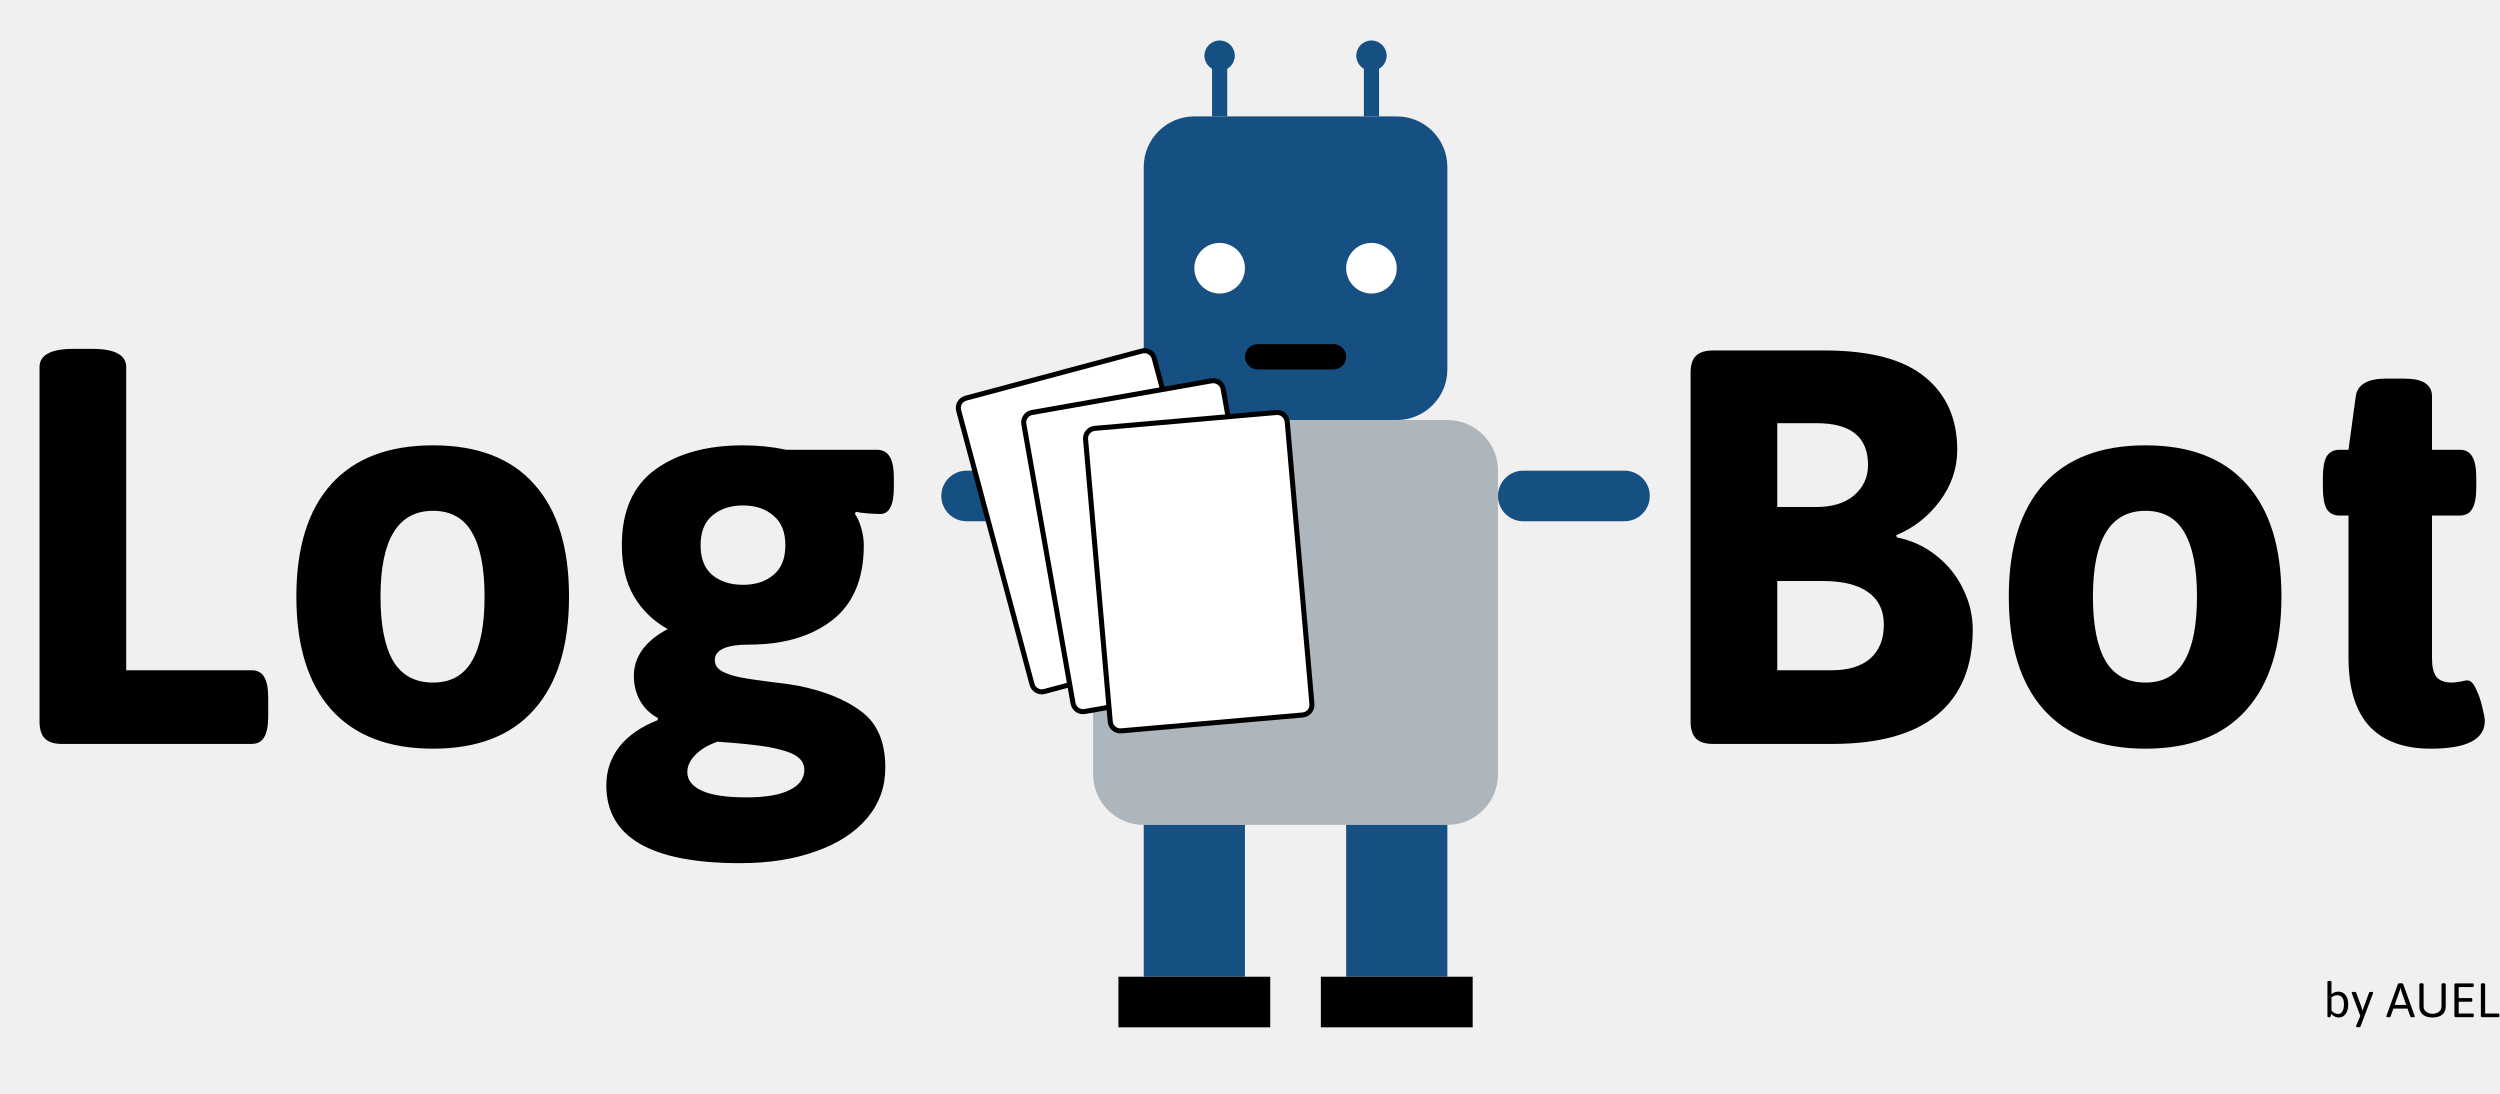
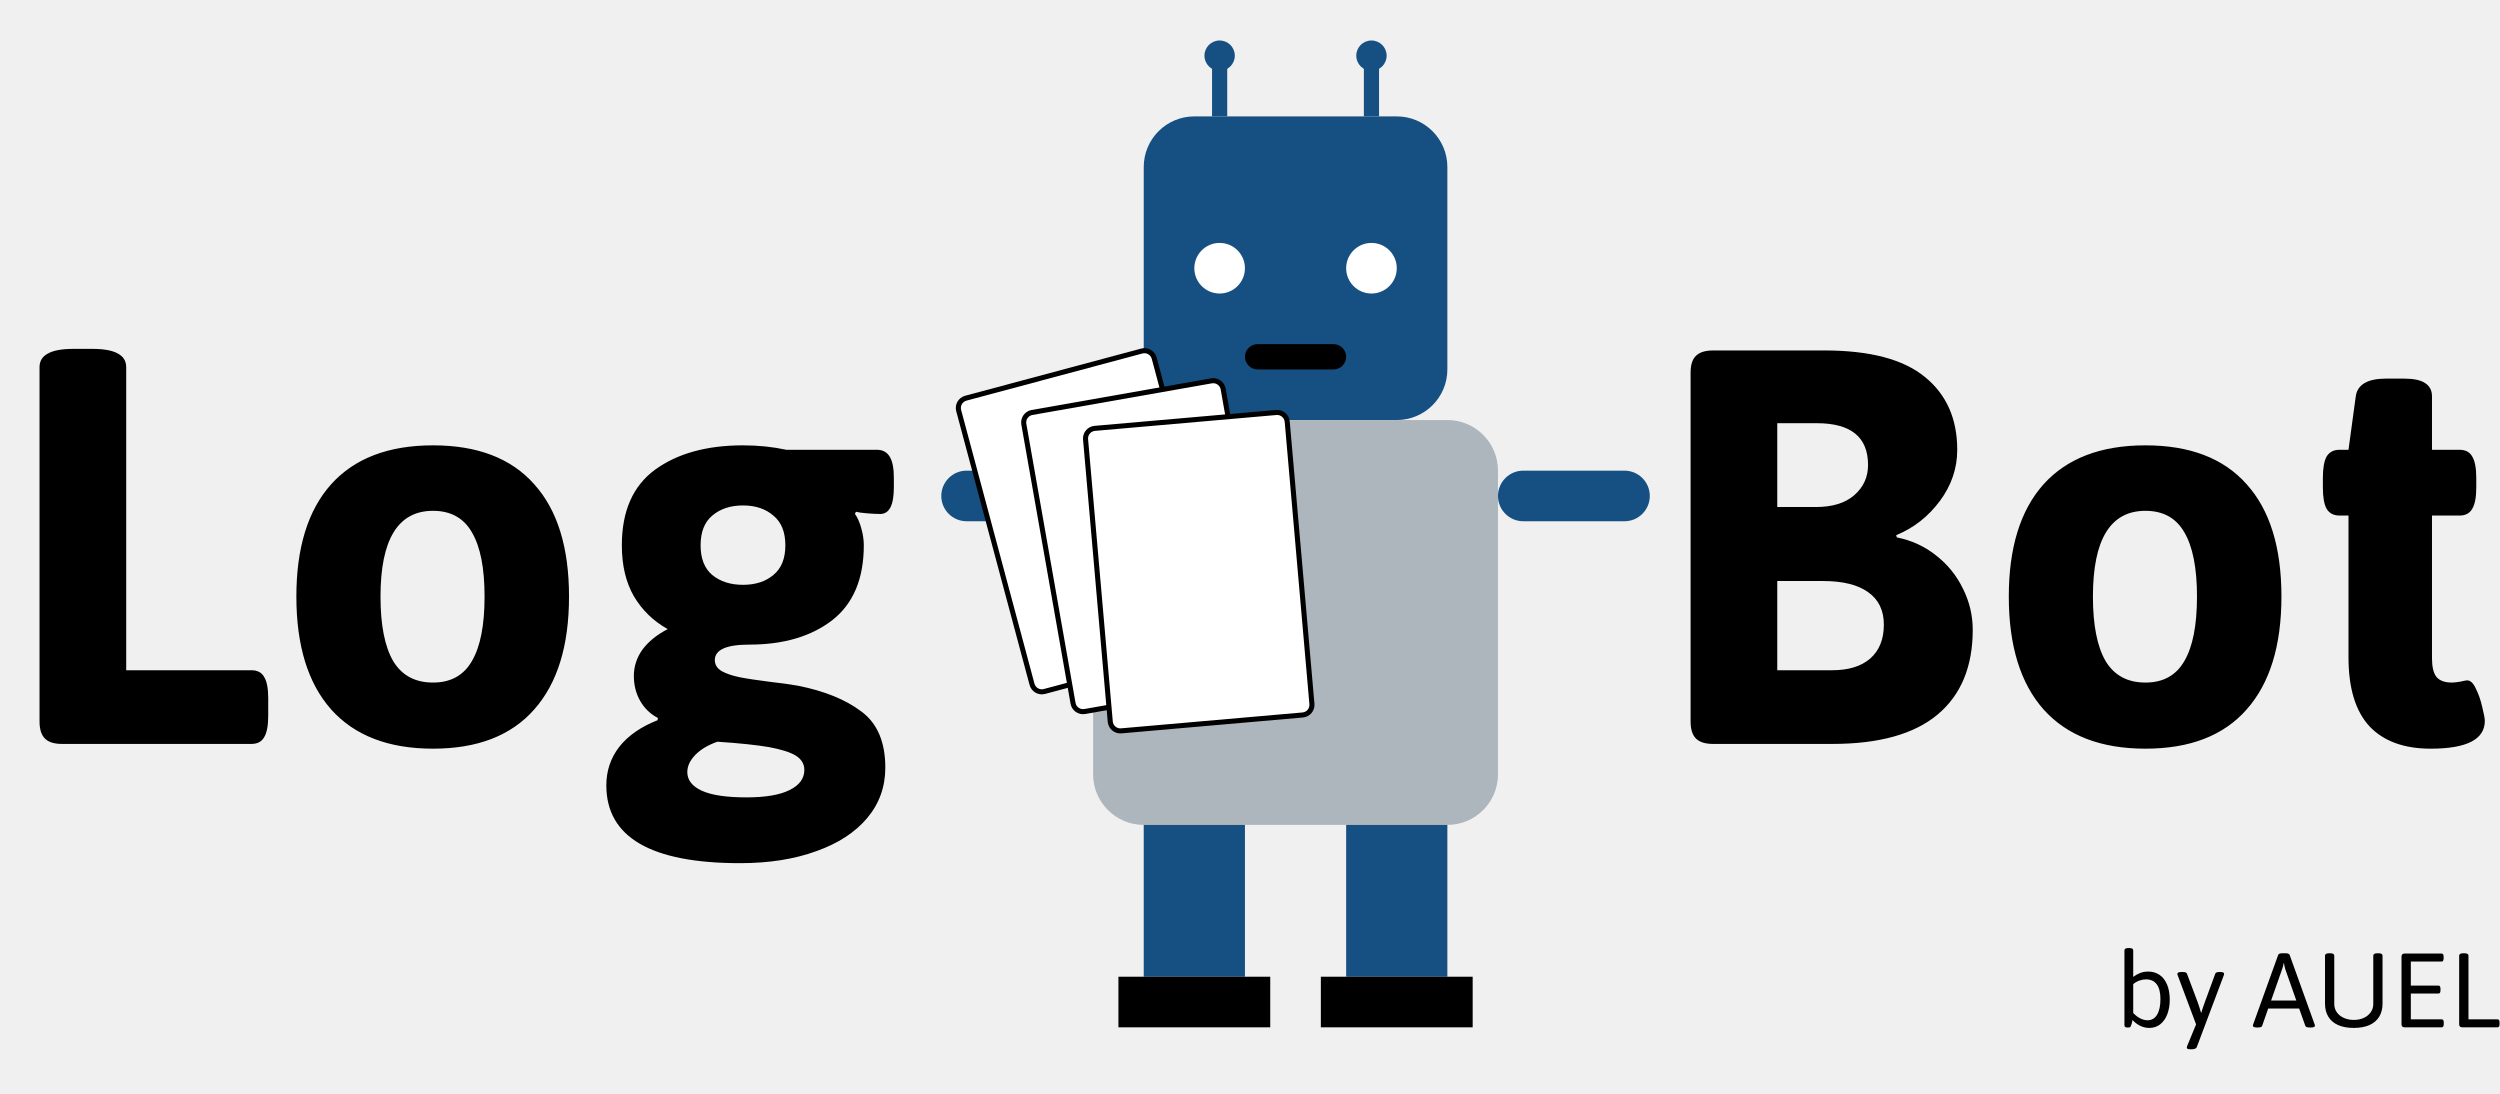
<svg xmlns="http://www.w3.org/2000/svg" width="494" height="216" viewBox="0 0 494 216" fill="none">
  <path d="M12.25 147C10.708 147 9.583 146.646 8.875 145.938C8.167 145.229 7.812 144.104 7.812 142.562V72.562C7.812 71.354 8.354 70.458 9.438 69.875C10.521 69.25 12.208 68.938 14.5 68.938H18.25C20.542 68.938 22.229 69.25 23.312 69.875C24.396 70.458 24.938 71.354 24.938 72.562V132.438H49.688C50.854 132.438 51.688 132.875 52.188 133.75C52.729 134.625 53 136.021 53 137.938V141.438C53 143.396 52.729 144.812 52.188 145.688C51.688 146.562 50.854 147 49.688 147H12.25ZM85.562 147.938C76.771 147.938 70.062 145.354 65.438 140.188C60.854 135.021 58.562 127.583 58.562 117.875C58.562 108.208 60.854 100.812 65.438 95.688C70.062 90.562 76.771 88 85.562 88C94.354 88 101.021 90.562 105.562 95.688C110.146 100.771 112.438 108.167 112.438 117.875C112.438 127.583 110.146 135.021 105.562 140.188C101.021 145.354 94.354 147.938 85.562 147.938ZM85.562 134.875C89.062 134.875 91.625 133.458 93.25 130.625C94.917 127.792 95.75 123.542 95.75 117.875C95.75 112.25 94.917 108.021 93.25 105.188C91.625 102.354 89.062 100.938 85.562 100.938C78.646 100.938 75.188 106.583 75.188 117.875C75.188 123.5 76.021 127.75 77.688 130.625C79.396 133.458 82.021 134.875 85.562 134.875ZM146.25 170.562C128.625 170.562 119.812 165.438 119.812 155.188C119.812 152.312 120.667 149.771 122.375 147.562C124.125 145.354 126.646 143.604 129.938 142.312L130 141.875C128.5 141.083 127.333 139.958 126.5 138.5C125.667 137.042 125.25 135.396 125.25 133.562C125.25 131.688 125.812 129.958 126.938 128.375C128.104 126.792 129.771 125.438 131.938 124.312C129.104 122.729 126.875 120.562 125.25 117.812C123.667 115.062 122.875 111.708 122.875 107.75C122.875 101 125.062 96.021 129.438 92.812C133.854 89.604 139.646 88 146.812 88C149.812 88 152.667 88.292 155.375 88.875H173.25C174.417 88.875 175.271 89.333 175.812 90.25C176.354 91.125 176.625 92.521 176.625 94.438V96.312C176.625 99.812 175.729 101.562 173.938 101.562C173.312 101.562 172.458 101.521 171.375 101.438C170.333 101.354 169.583 101.25 169.125 101.125L168.938 101.562C169.438 102.229 169.854 103.167 170.188 104.375C170.521 105.542 170.688 106.667 170.688 107.75C170.688 114.375 168.604 119.312 164.438 122.562C160.271 125.771 154.812 127.375 148.062 127.375C143.521 127.375 141.25 128.396 141.25 130.438C141.25 131.354 141.708 132.083 142.625 132.625C143.542 133.125 144.708 133.521 146.125 133.812C147.583 134.104 149.646 134.417 152.312 134.75C154.229 134.958 156.021 135.208 157.688 135.5C162.938 136.542 167.125 138.25 170.25 140.625C173.375 142.958 174.938 146.646 174.938 151.688C174.938 155.479 173.75 158.792 171.375 161.625C169 164.458 165.646 166.646 161.312 168.188C156.979 169.771 151.958 170.562 146.25 170.562ZM146.812 115.562C149.271 115.562 151.271 114.917 152.812 113.625C154.396 112.333 155.188 110.375 155.188 107.75C155.188 105.125 154.396 103.167 152.812 101.875C151.271 100.542 149.271 99.875 146.812 99.875C144.354 99.875 142.333 100.542 140.75 101.875C139.208 103.167 138.438 105.125 138.438 107.75C138.438 110.375 139.208 112.333 140.75 113.625C142.333 114.917 144.354 115.562 146.812 115.562ZM147.5 157.562C151.25 157.562 154.083 157.083 156 156.125C157.958 155.167 158.938 153.833 158.938 152.125C158.938 150.958 158.375 150.021 157.25 149.312C156.167 148.646 154.396 148.083 151.938 147.625C149.521 147.208 146.125 146.854 141.75 146.562C139.875 147.229 138.417 148.104 137.375 149.188C136.333 150.271 135.812 151.396 135.812 152.562C135.812 154.146 136.771 155.375 138.688 156.25C140.604 157.125 143.542 157.562 147.5 157.562Z" fill="black" />
  <path d="M338.5 147C336.958 147 335.833 146.646 335.125 145.938C334.417 145.229 334.062 144.104 334.062 142.562V73.625C334.062 72.083 334.417 70.979 335.125 70.312C335.833 69.604 336.958 69.25 338.5 69.25H360.5C369.5 69.25 376.125 71 380.375 74.5C384.625 77.958 386.75 82.75 386.75 88.875C386.75 92.542 385.604 95.917 383.312 99C381.021 102.083 378.146 104.333 374.688 105.75L374.812 106.188C377.729 106.771 380.312 107.958 382.562 109.75C384.854 111.542 386.625 113.729 387.875 116.312C389.167 118.896 389.812 121.604 389.812 124.438C389.812 131.729 387.5 137.312 382.875 141.188C378.25 145.062 371.312 147 362.062 147H338.5ZM358.812 100.188C362.062 100.188 364.583 99.417 366.375 97.875C368.208 96.292 369.125 94.292 369.125 91.875C369.125 86.375 365.75 83.625 359 83.625H351.188V100.188H358.812ZM362.062 132.438C365.271 132.438 367.771 131.667 369.562 130.125C371.354 128.542 372.25 126.312 372.25 123.438C372.25 120.604 371.208 118.458 369.125 117C367.083 115.542 364.125 114.812 360.25 114.812H351.188V132.438H362.062ZM423.938 147.938C415.146 147.938 408.438 145.354 403.812 140.188C399.229 135.021 396.938 127.583 396.938 117.875C396.938 108.208 399.229 100.812 403.812 95.688C408.438 90.562 415.146 88 423.938 88C432.729 88 439.396 90.562 443.938 95.688C448.521 100.771 450.812 108.167 450.812 117.875C450.812 127.583 448.521 135.021 443.938 140.188C439.396 145.354 432.729 147.938 423.938 147.938ZM423.938 134.875C427.438 134.875 430 133.458 431.625 130.625C433.292 127.792 434.125 123.542 434.125 117.875C434.125 112.25 433.292 108.021 431.625 105.188C430 102.354 427.438 100.938 423.938 100.938C417.021 100.938 413.562 106.583 413.562 117.875C413.562 123.5 414.396 127.75 416.062 130.625C417.771 133.458 420.396 134.875 423.938 134.875ZM480.312 147.938C475.021 147.938 470.979 146.458 468.188 143.5C465.438 140.5 464.062 135.958 464.062 129.875V101.875H462.312C461.146 101.875 460.292 101.438 459.75 100.562C459.25 99.688 459 98.271 459 96.312V94.438C459 92.479 459.25 91.062 459.75 90.188C460.292 89.312 461.146 88.875 462.312 88.875H464.062L465.5 78.312C465.833 75.979 467.833 74.812 471.5 74.812H475C476.917 74.812 478.312 75.104 479.188 75.688C480.104 76.271 480.562 77.146 480.562 78.312V88.875H486C487.167 88.875 488 89.312 488.5 90.188C489.042 91.062 489.312 92.479 489.312 94.438V96.312C489.312 98.271 489.042 99.688 488.5 100.562C488 101.438 487.167 101.875 486 101.875H480.562V130.062C480.562 131.771 480.854 133 481.438 133.75C482.062 134.5 483.083 134.875 484.5 134.875C484.917 134.875 485.479 134.812 486.188 134.688C486.896 134.521 487.333 134.438 487.5 134.438C488.167 134.438 488.75 135 489.25 136.125C489.792 137.208 490.208 138.417 490.5 139.75C490.833 141.083 491 141.979 491 142.438C491 146.104 487.438 147.938 480.312 147.938Z" fill="black" />
  <path d="M276 23H236C230.477 23 226 27.477 226 33V73C226 78.523 230.477 83 236 83H276C281.523 83 286 78.523 286 73V33C286 27.477 281.523 23 276 23Z" fill="#165083" />
  <path d="M241 58C243.761 58 246 55.761 246 53C246 50.239 243.761 48 241 48C238.239 48 236 50.239 236 53C236 55.761 238.239 58 241 58Z" fill="white" />
  <path d="M271 58C273.761 58 276 55.761 276 53C276 50.239 273.761 48 271 48C268.239 48 266 50.239 266 53C266 55.761 268.239 58 271 58Z" fill="white" />
  <path d="M263.5 68H248.5C247.119 68 246 69.119 246 70.5C246 71.881 247.119 73 248.5 73H263.5C264.881 73 266 71.881 266 70.5C266 69.119 264.881 68 263.5 68Z" fill="black" />
  <path d="M241 23V13" stroke="#165083" stroke-width="3" />
  <path d="M241 14C242.657 14 244 12.657 244 11C244 9.343 242.657 8 241 8C239.343 8 238 9.343 238 11C238 12.657 239.343 14 241 14Z" fill="#165083" />
  <path d="M271 23V13" stroke="#165083" stroke-width="3" />
  <path d="M271 14C272.657 14 274 12.657 274 11C274 9.343 272.657 8 271 8C269.343 8 268 9.343 268 11C268 12.657 269.343 14 271 14Z" fill="#165083" />
  <path d="M286 83H226C220.477 83 216 87.477 216 93V153C216 158.523 220.477 163 226 163H286C291.523 163 296 158.523 296 153V93C296 87.477 291.523 83 286 83Z" fill="#ADB5BD" />
  <path d="M211 93H191C188.239 93 186 95.239 186 98C186 100.761 188.239 103 191 103H211C213.761 103 216 100.761 216 98C216 95.239 213.761 93 211 93Z" fill="#165083" />
  <path d="M321 93H301C298.239 93 296 95.239 296 98C296 100.761 298.239 103 301 103H321C323.761 103 326 100.761 326 98C326 95.239 323.761 93 321 93Z" fill="#165083" />
  <path d="M225.622 69.364L190.849 78.681C189.782 78.967 189.149 80.064 189.435 81.13L203.928 135.222C204.214 136.289 205.311 136.922 206.378 136.637L241.151 127.319C242.218 127.033 242.851 125.936 242.565 124.87L228.072 70.778C227.786 69.711 226.689 69.078 225.622 69.364Z" fill="white" stroke="black" />
  <path d="M239.385 75.254L203.932 81.505C202.844 81.697 202.118 82.735 202.31 83.822L212.034 138.972C212.226 140.059 213.263 140.786 214.351 140.594L249.804 134.343C250.892 134.151 251.618 133.113 251.427 132.026L241.702 76.876C241.51 75.789 240.473 75.062 239.385 75.254Z" fill="white" stroke="black" />
  <path d="M252.188 81.507L216.325 84.645C215.225 84.741 214.411 85.711 214.507 86.812L219.388 142.599C219.484 143.699 220.454 144.513 221.555 144.417L257.418 141.279C258.518 141.183 259.332 140.213 259.236 139.112L254.355 83.325C254.259 82.225 253.289 81.411 252.188 81.507Z" fill="white" stroke="black" />
  <path d="M246 163H226V193H246V163Z" fill="#165083" />
  <path d="M286 163H266V193H286V163Z" fill="#165083" />
  <path d="M251 193H221V203H251V193Z" fill="black" />
  <path d="M291 193H261V203H291V193Z" fill="black" />
-   <path d="M462.154 201.054C461.595 201.054 461.089 200.816 460.634 200.339C460.605 200.536 460.553 200.724 460.478 200.903C460.464 200.946 460.435 200.977 460.392 200.995C460.353 201.009 460.297 201.016 460.226 201.016H460.188C460.088 201.016 460.014 201 459.968 200.968C459.925 200.932 459.903 200.878 459.903 200.807V194.028C459.903 193.889 460.029 193.819 460.279 193.819H460.322C460.573 193.819 460.698 193.889 460.698 194.028V196.435C460.906 196.277 461.117 196.157 461.332 196.075C461.547 195.992 461.792 195.951 462.068 195.951C462.447 195.951 462.784 196.05 463.078 196.247C463.371 196.444 463.599 196.734 463.76 197.117C463.924 197.5 464.007 197.96 464.007 198.497C464.007 198.991 463.932 199.433 463.781 199.824C463.631 200.21 463.416 200.513 463.137 200.731C462.857 200.946 462.53 201.054 462.154 201.054ZM461.993 200.361C462.369 200.361 462.657 200.194 462.857 199.861C463.062 199.525 463.164 199.049 463.164 198.433C463.164 197.86 463.056 197.423 462.841 197.122C462.626 196.821 462.308 196.666 461.885 196.655C461.674 196.655 461.466 196.691 461.262 196.762C461.058 196.834 460.87 196.941 460.698 197.084V199.7C460.895 199.911 461.106 200.074 461.332 200.189C461.558 200.304 461.778 200.361 461.993 200.361ZM465.86 202.987C465.652 202.987 465.548 202.935 465.548 202.832C465.548 202.806 465.563 202.755 465.591 202.676L466.392 200.731L464.721 196.273C464.718 196.259 464.712 196.239 464.705 196.214C464.698 196.186 464.694 196.164 464.694 196.15C464.694 196.1 464.728 196.06 464.796 196.032C464.864 196.003 464.968 195.989 465.108 195.989H465.183C465.398 195.989 465.525 196.039 465.564 196.139L466.537 198.728C466.623 198.954 466.725 199.274 466.843 199.689H466.859L466.972 199.335C466.99 199.281 467.02 199.19 467.063 199.061C467.106 198.929 467.145 198.818 467.181 198.728L468.132 196.139C468.164 196.039 468.295 195.989 468.524 195.989H468.556C468.807 195.989 468.932 196.042 468.932 196.15C468.932 196.175 468.923 196.218 468.905 196.279L466.456 202.789C466.399 202.921 466.248 202.987 466.005 202.987H465.86ZM471.945 201.016C471.802 201.016 471.698 201.004 471.634 200.979C471.569 200.95 471.537 200.909 471.537 200.855C471.537 200.83 471.546 200.787 471.564 200.726L473.825 194.447C473.861 194.343 473.988 194.292 474.207 194.292H474.486C474.704 194.292 474.831 194.343 474.867 194.447L477.128 200.731C477.146 200.771 477.155 200.812 477.155 200.855C477.155 200.962 477.021 201.016 476.752 201.016H476.672C476.45 201.016 476.321 200.966 476.285 200.866L475.727 199.297H472.923L472.375 200.866C472.343 200.966 472.216 201.016 471.994 201.016H471.945ZM475.469 198.572L474.47 195.731C474.441 195.652 474.418 195.563 474.4 195.462C474.382 195.362 474.366 195.265 474.352 195.172H474.33C474.287 195.412 474.239 195.598 474.185 195.731L473.186 198.572H475.469ZM480.673 201.054C480.118 201.054 479.646 200.968 479.255 200.796C478.865 200.62 478.57 200.368 478.369 200.039C478.169 199.709 478.068 199.315 478.068 198.857V194.506C478.068 194.363 478.195 194.292 478.45 194.292H478.525C478.779 194.292 478.906 194.363 478.906 194.506V198.889C478.906 199.168 478.983 199.417 479.137 199.636C479.291 199.854 479.502 200.024 479.771 200.146C480.04 200.268 480.34 200.329 480.673 200.329C481.01 200.329 481.312 200.268 481.581 200.146C481.85 200.021 482.059 199.849 482.209 199.63C482.363 199.412 482.44 199.165 482.44 198.889V194.506C482.44 194.363 482.568 194.292 482.822 194.292H482.902C483.153 194.292 483.278 194.363 483.278 194.506V198.857C483.278 199.315 483.178 199.709 482.978 200.039C482.777 200.368 482.482 200.62 482.091 200.796C481.701 200.968 481.228 201.054 480.673 201.054ZM485.287 201C485.187 201 485.113 200.977 485.067 200.93C485.02 200.884 484.997 200.812 484.997 200.715V194.603C484.997 194.503 485.02 194.431 485.067 194.388C485.113 194.342 485.187 194.318 485.287 194.318H488.617C488.685 194.318 488.734 194.34 488.762 194.383C488.794 194.426 488.811 194.499 488.811 194.603V194.759C488.811 194.855 488.794 194.927 488.762 194.974C488.734 195.02 488.685 195.043 488.617 195.043H485.84V197.219H488.333C488.401 197.219 488.449 197.242 488.478 197.289C488.51 197.335 488.526 197.409 488.526 197.509V197.654C488.526 197.754 488.51 197.827 488.478 197.874C488.449 197.917 488.401 197.938 488.333 197.938H485.84V200.275H488.628C488.696 200.275 488.744 200.298 488.773 200.345C488.805 200.388 488.821 200.459 488.821 200.56V200.715C488.821 200.812 488.805 200.884 488.773 200.93C488.744 200.977 488.696 201 488.628 201H485.287ZM490.508 201C490.408 201 490.334 200.977 490.288 200.93C490.241 200.884 490.218 200.812 490.218 200.715V194.506C490.218 194.363 490.347 194.292 490.604 194.292H490.68C490.934 194.292 491.061 194.363 491.061 194.506V200.275H493.688C493.756 200.275 493.804 200.298 493.833 200.345C493.861 200.388 493.875 200.459 493.875 200.56V200.715C493.875 200.812 493.861 200.884 493.833 200.93C493.804 200.977 493.756 201 493.688 201H490.508Z" fill="black" />
+   <path d="M424.699 203.117C423.48 203.117 422.375 202.598 421.383 201.559C421.32 201.988 421.207 202.398 421.043 202.789C421.012 202.883 420.949 202.949 420.855 202.988C420.77 203.02 420.648 203.035 420.492 203.035H420.41C420.191 203.035 420.031 203 419.93 202.93C419.836 202.852 419.789 202.734 419.789 202.578V187.789C419.789 187.484 420.062 187.332 420.609 187.332H420.703C421.25 187.332 421.523 187.484 421.523 187.789V193.039C421.977 192.695 422.438 192.434 422.906 192.254C423.375 192.074 423.91 191.984 424.512 191.984C425.34 191.984 426.074 192.199 426.715 192.629C427.355 193.059 427.852 193.691 428.203 194.527C428.562 195.363 428.742 196.367 428.742 197.539C428.742 198.617 428.578 199.582 428.25 200.434C427.922 201.277 427.453 201.938 426.844 202.414C426.234 202.883 425.52 203.117 424.699 203.117ZM424.348 201.605C425.168 201.605 425.797 201.242 426.234 200.516C426.68 199.781 426.902 198.742 426.902 197.398C426.902 196.148 426.668 195.195 426.199 194.539C425.73 193.883 425.035 193.543 424.113 193.52C423.652 193.52 423.199 193.598 422.754 193.754C422.309 193.91 421.898 194.145 421.523 194.457V200.164C421.953 200.625 422.414 200.98 422.906 201.23C423.398 201.48 423.879 201.605 424.348 201.605ZM432.785 207.336C432.332 207.336 432.105 207.223 432.105 206.996C432.105 206.941 432.137 206.828 432.199 206.656L433.945 202.414L430.301 192.688C430.293 192.656 430.281 192.613 430.266 192.559C430.25 192.496 430.242 192.449 430.242 192.418C430.242 192.309 430.316 192.223 430.465 192.16C430.613 192.098 430.84 192.066 431.145 192.066H431.309C431.777 192.066 432.055 192.176 432.141 192.395L434.262 198.043C434.449 198.535 434.672 199.234 434.93 200.141H434.965L435.211 199.367C435.25 199.25 435.316 199.051 435.41 198.77C435.504 198.48 435.59 198.238 435.668 198.043L437.742 192.395C437.812 192.176 438.098 192.066 438.598 192.066H438.668C439.215 192.066 439.488 192.184 439.488 192.418C439.488 192.473 439.469 192.566 439.43 192.699L434.086 206.902C433.961 207.191 433.633 207.336 433.102 207.336H432.785ZM446.062 203.035C445.75 203.035 445.523 203.008 445.383 202.953C445.242 202.891 445.172 202.801 445.172 202.684C445.172 202.629 445.191 202.535 445.23 202.402L450.164 188.703C450.242 188.477 450.52 188.363 450.996 188.363H451.605C452.082 188.363 452.359 188.477 452.438 188.703L457.371 202.414C457.41 202.5 457.43 202.59 457.43 202.684C457.43 202.918 457.137 203.035 456.551 203.035H456.375C455.891 203.035 455.609 202.926 455.531 202.707L454.312 199.285H448.195L447 202.707C446.93 202.926 446.652 203.035 446.168 203.035H446.062ZM453.75 197.703L451.57 191.504C451.508 191.332 451.457 191.137 451.418 190.918C451.379 190.699 451.344 190.488 451.312 190.285H451.266C451.172 190.809 451.066 191.215 450.949 191.504L448.77 197.703H453.75ZM465.105 203.117C463.895 203.117 462.863 202.93 462.012 202.555C461.16 202.172 460.516 201.621 460.078 200.902C459.641 200.184 459.422 199.324 459.422 198.324V188.832C459.422 188.52 459.699 188.363 460.254 188.363H460.418C460.973 188.363 461.25 188.52 461.25 188.832V198.395C461.25 199.004 461.418 199.547 461.754 200.023C462.09 200.5 462.551 200.871 463.137 201.137C463.723 201.402 464.379 201.535 465.105 201.535C465.84 201.535 466.5 201.402 467.086 201.137C467.672 200.863 468.129 200.488 468.457 200.012C468.793 199.535 468.961 198.996 468.961 198.395V188.832C468.961 188.52 469.238 188.363 469.793 188.363H469.969C470.516 188.363 470.789 188.52 470.789 188.832V198.324C470.789 199.324 470.57 200.184 470.133 200.902C469.695 201.621 469.051 202.172 468.199 202.555C467.348 202.93 466.316 203.117 465.105 203.117ZM475.172 203C474.953 203 474.793 202.949 474.691 202.848C474.59 202.746 474.539 202.59 474.539 202.379V189.043C474.539 188.824 474.59 188.668 474.691 188.574C474.793 188.473 474.953 188.422 475.172 188.422H482.438C482.586 188.422 482.691 188.469 482.754 188.562C482.824 188.656 482.859 188.816 482.859 189.043V189.383C482.859 189.594 482.824 189.75 482.754 189.852C482.691 189.953 482.586 190.004 482.438 190.004H476.379V194.75H481.816C481.965 194.75 482.07 194.801 482.133 194.902C482.203 195.004 482.238 195.164 482.238 195.383V195.699C482.238 195.918 482.203 196.078 482.133 196.18C482.07 196.273 481.965 196.32 481.816 196.32H476.379V201.418H482.461C482.609 201.418 482.715 201.469 482.777 201.57C482.848 201.664 482.883 201.82 482.883 202.039V202.379C482.883 202.59 482.848 202.746 482.777 202.848C482.715 202.949 482.609 203 482.461 203H475.172ZM486.562 203C486.344 203 486.184 202.949 486.082 202.848C485.98 202.746 485.93 202.59 485.93 202.379V188.832C485.93 188.52 486.211 188.363 486.773 188.363H486.938C487.492 188.363 487.77 188.52 487.77 188.832V201.418H493.5C493.648 201.418 493.754 201.469 493.816 201.57C493.879 201.664 493.91 201.82 493.91 202.039V202.379C493.91 202.59 493.879 202.746 493.816 202.848C493.754 202.949 493.648 203 493.5 203H486.562Z" fill="black" />
</svg>
